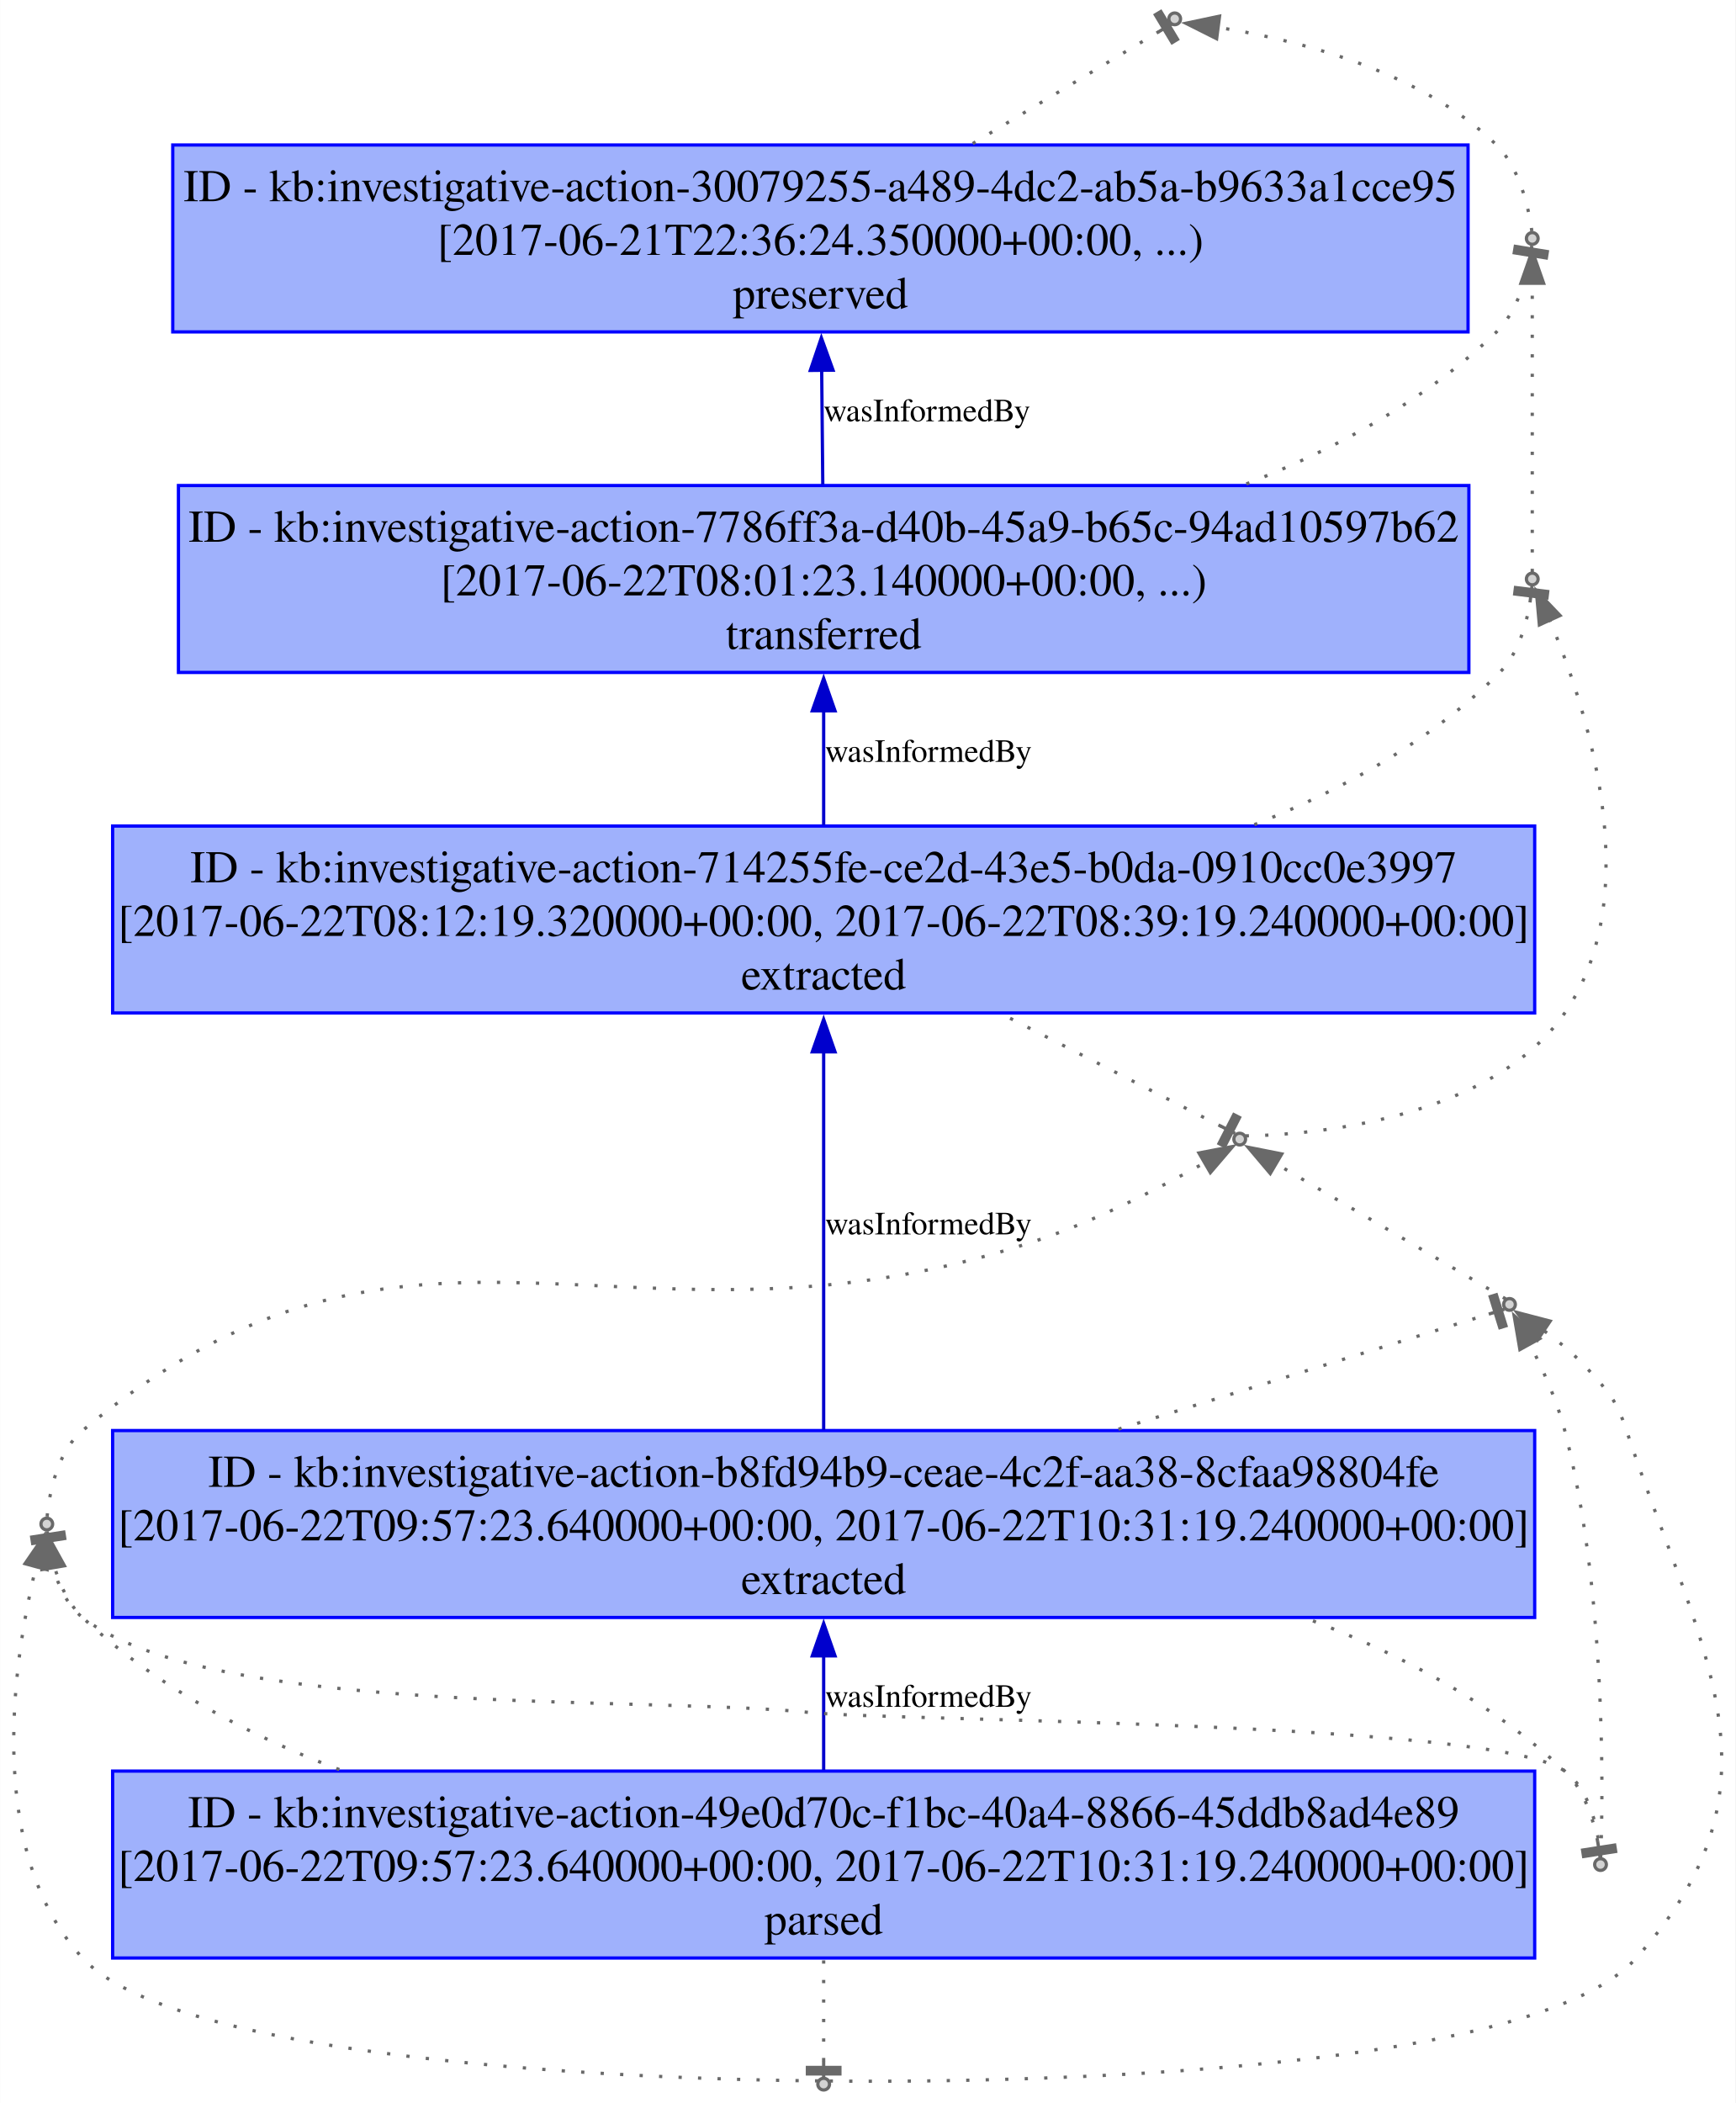
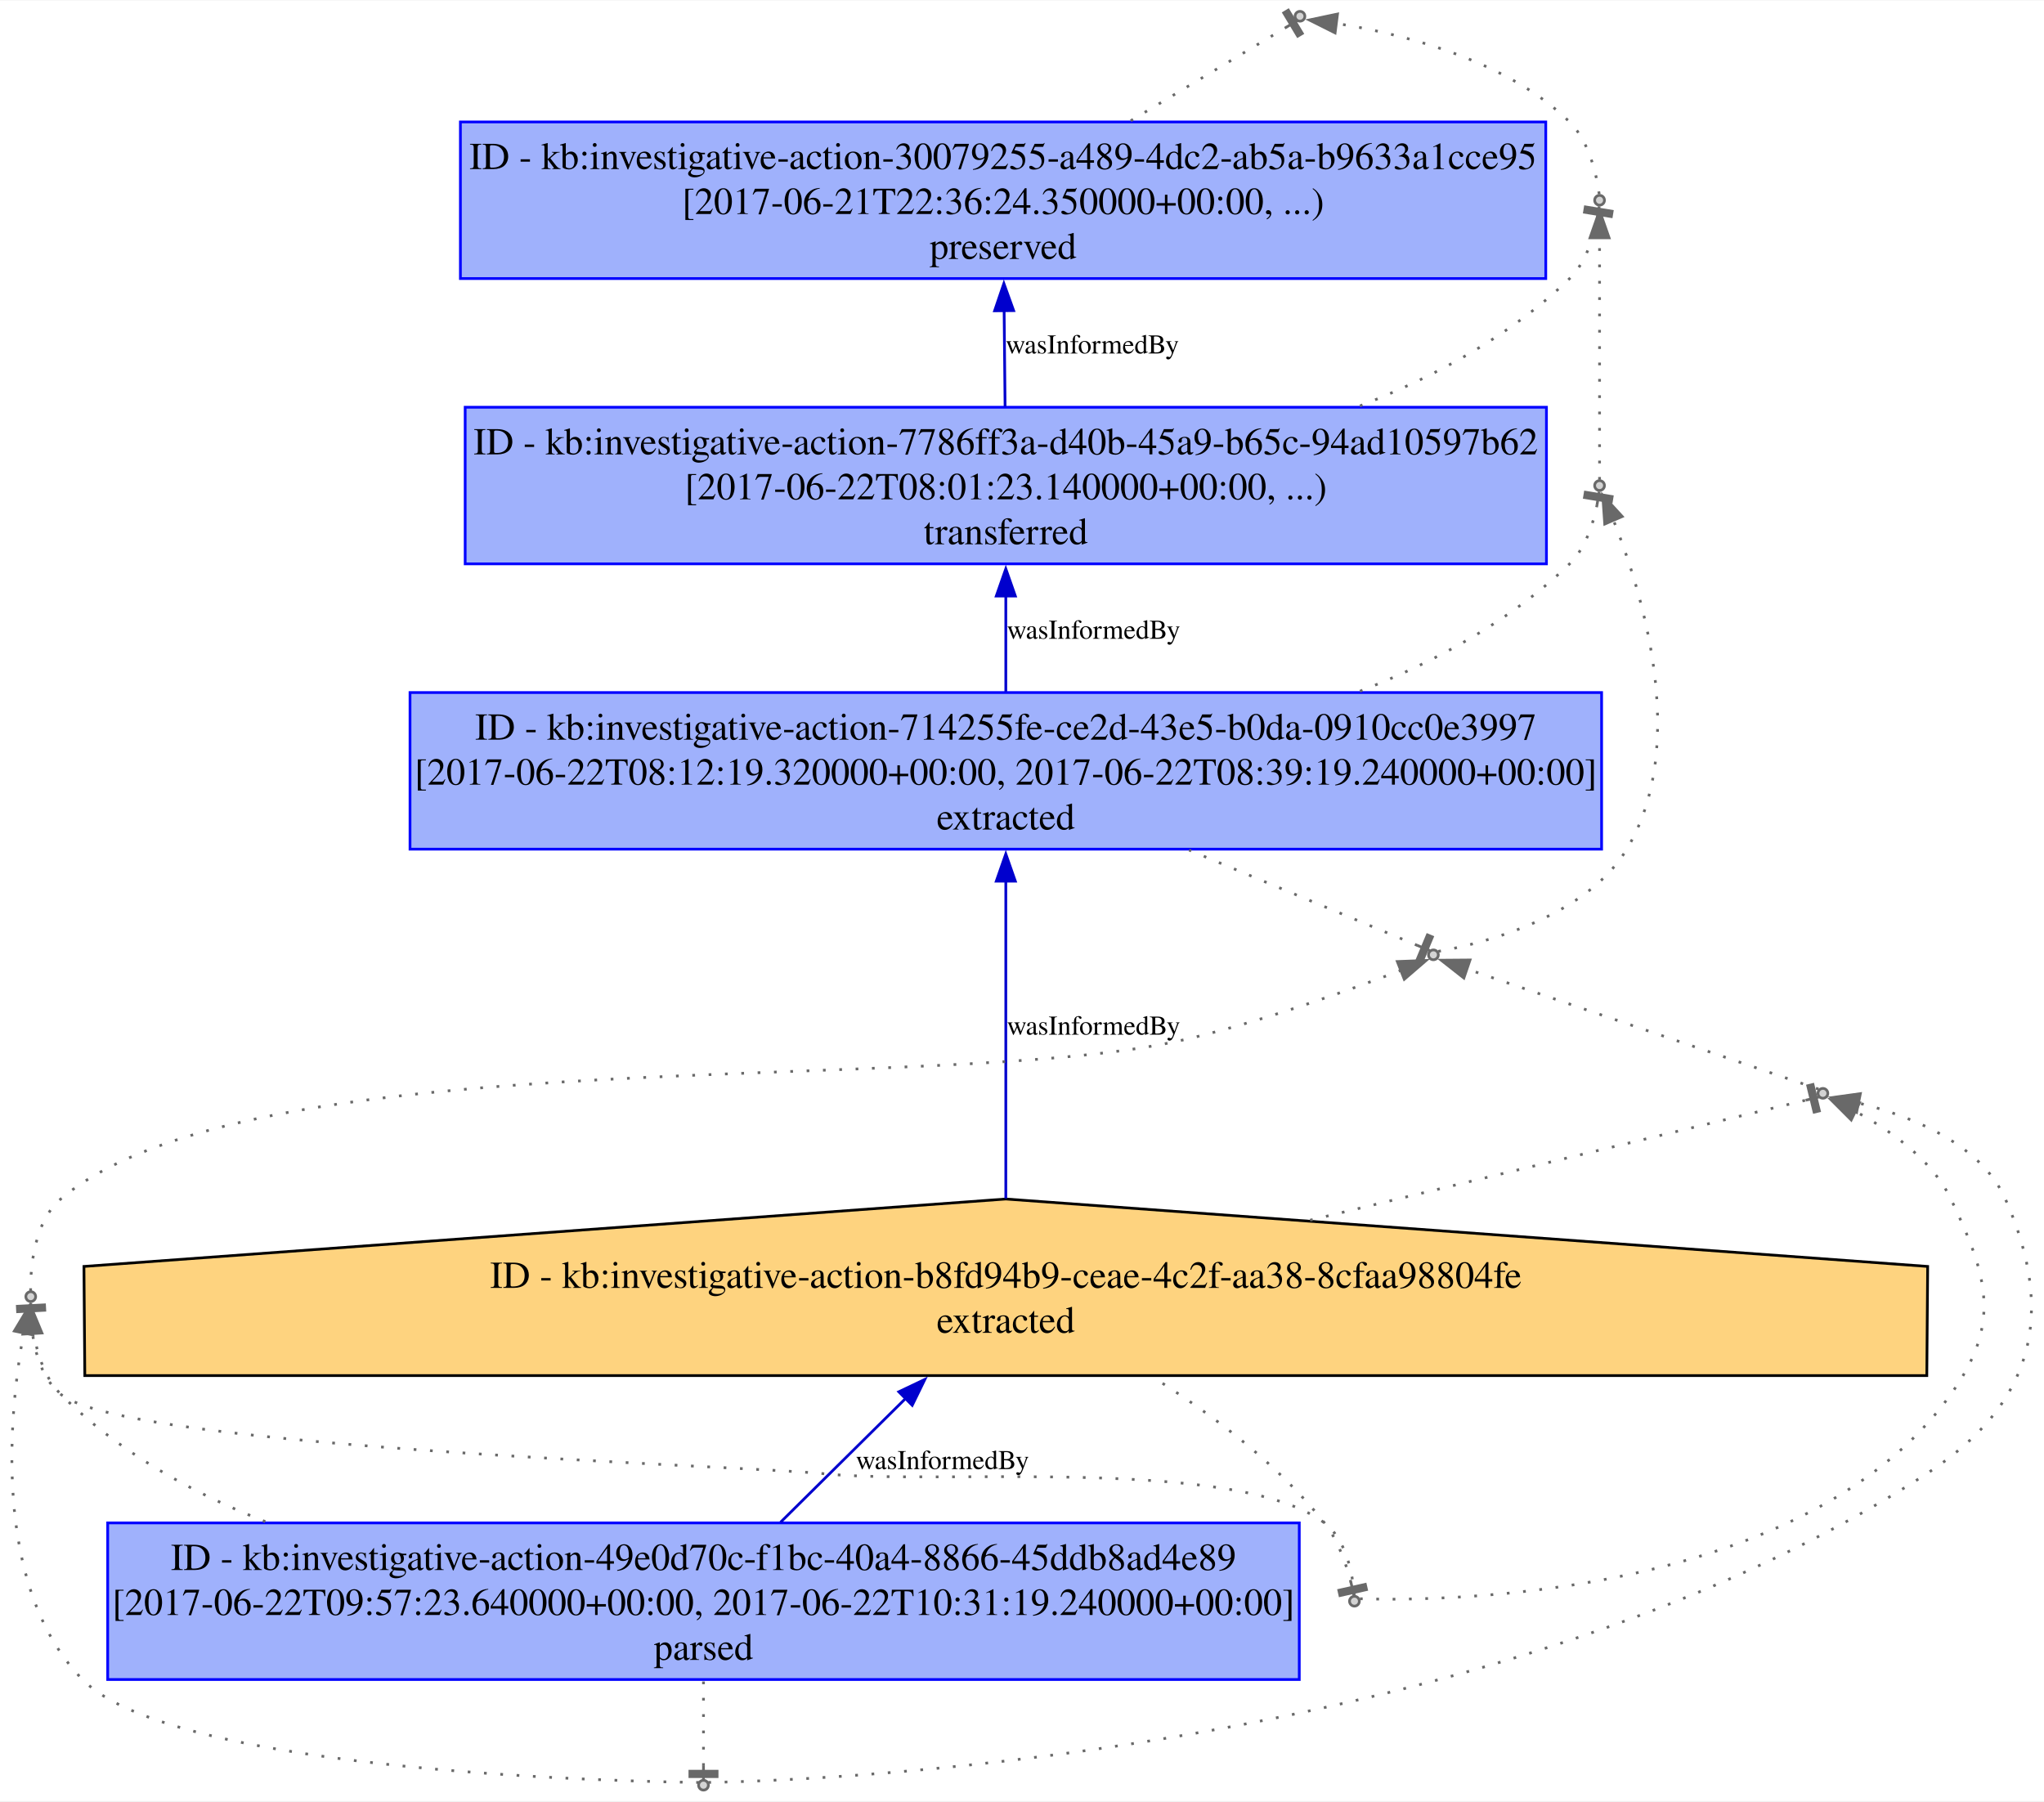
- <svg xmlns="http://www.w3.org/2000/svg" xmlns:xlink="http://www.w3.org/1999/xlink" width="534pt" height="647pt" viewBox="0.00 0.00 533.86 646.90">
-   <g id="graph0" class="graph" transform="scale(1 1) rotate(0) translate(4 642.9)">
-     <polygon fill="white" stroke="none" points="-4,4 -4,-642.9 529.86,-642.9 529.86,4 -4,4" />
+ <svg xmlns="http://www.w3.org/2000/svg" xmlns:xlink="http://www.w3.org/1999/xlink" width="750pt" height="661pt" viewBox="0.00 0.00 750.47 661.07">
+   <g id="graph0" class="graph" transform="scale(1 1) rotate(0) translate(4 657.07)">
+     <polygon fill="white" stroke="none" points="-4,4 -4,-657.07 746.47,-657.07 746.47,4 -4,4" />
    <g id="node1" class="node">
      <g id="a_node1">
+         <a xlink:title="ID - http://example.org/kb/investigative-action-b8fd94b9-ceae-4c2f-aa38-8cfaa98804fe">
+           <polygon fill="#fed37f" stroke="black" points="703.76,-192.26 365.29,-217.02 26.82,-192.26 27.14,-152.19 703.44,-152.19 703.76,-192.26" />
+           <text text-anchor="middle" x="365.29" y="-184.39" font-family="Times,serif" font-size="14.00">ID - kb:investigative-action-b8fd94b9-ceae-4c2f-aa38-8cfaa98804fe</text>
+           <text text-anchor="middle" x="365.29" y="-167.89" font-family="Times,serif" font-size="14.00">extracted</text>
+         </a>
+       </g>
+     </g>
+     <g id="node4" class="node">
+       <g id="a_node4">
+         <a xlink:title="ID - http://example.org/kb/investigative-action-714255fe-ce2d-43e5-b0da-0910cc0e3997">
+           <polygon fill="#9fb1fc" stroke="#0000ff" points="584.04,-402.97 146.54,-402.97 146.54,-345.47 584.04,-345.47 584.04,-402.97" />
+           <text text-anchor="middle" x="365.29" y="-385.67" font-family="Times,serif" font-size="14.00">ID - kb:investigative-action-714255fe-ce2d-43e5-b0da-0910cc0e3997</text>
+           <text text-anchor="middle" x="365.29" y="-369.17" font-family="Times,serif" font-size="14.00">[2017-06-22T08:12:19.320000+00:00, 2017-06-22T08:39:19.240000+00:00]</text>
+           <text text-anchor="middle" x="365.29" y="-352.67" font-family="Times,serif" font-size="14.00">extracted</text>
+         </a>
+       </g>
+     </g>
+     <g id="edge4" class="edge">
+       <path fill="none" stroke="#0000cd" d="M365.29,-217.22C365.29,-250.18 365.29,-299.45 365.29,-333.77" />
+       <polygon fill="#0000cd" stroke="#0000cd" points="361.79,-333.72 365.29,-343.72 368.79,-333.72 361.79,-333.72" />
+       <text text-anchor="middle" x="397.54" y="-277.37" font-family="Times,serif" font-size="10.00">wasInformedBy</text>
+     </g>
+     <g id="node9" class="node">
+       <g id="a_node9">
+         <a xlink:title="ID - http://example.org/kb/Start-374045d8-e8c6-59fc-bf64-650ed2e63e93&#10;&#10;2017-06-22T09:57:23.640000+00:00&#10;&#10;Start of http://example.org/kb/investigative-action-b8fd94b9-ceae-4c2f-aa38-8cfaa98804fe">
+           <ellipse fill="lightgray" stroke="dimgray" cx="665.29" cy="-255.82" rx="1.8" ry="1.8" />
+         </a>
+       </g>
+     </g>
+     <g id="edge9" class="edge">
+       <path fill="none" stroke="dimgray" stroke-dasharray="1,5" d="M477,-209.23C549.79,-226.86 635.48,-247.6 659.03,-253.31" />
+       <polygon fill="dimgray" stroke="dimgray" points="664.01,-249.37 661.65,-259.09 659.71,-258.61 662.06,-248.9 664.01,-249.37" />
+       <polyline fill="none" stroke="dimgray" points="663.8,-254.46 658.94,-253.28" />
+     </g>
+     <g id="node2" class="node">
+       <g id="a_node2">
        <a xlink:title="ID - http://example.org/kb/investigative-action-30079255-a489-4dc2-ab5a-b9633a1cce95">
-           <polygon fill="#9fb1fc" stroke="#0000ff" points="447.62,-598.3 49.12,-598.3 49.12,-540.8 447.62,-540.8 447.62,-598.3" />
-           <text text-anchor="middle" x="248.37" y="-581" font-family="Times,serif" font-size="14.00">ID - kb:investigative-action-30079255-a489-4dc2-ab5a-b9633a1cce95</text>
-           <text text-anchor="middle" x="248.37" y="-564.5" font-family="Times,serif" font-size="14.00">[2017-06-21T22:36:24.350000+00:00, ...)</text>
-           <text text-anchor="middle" x="248.37" y="-548" font-family="Times,serif" font-size="14.00">preserved</text>
+           <polygon fill="#9fb1fc" stroke="#0000ff" points="563.54,-612.47 165.04,-612.47 165.04,-554.97 563.54,-554.97 563.54,-612.47" />
+           <text text-anchor="middle" x="364.29" y="-595.17" font-family="Times,serif" font-size="14.00">ID - kb:investigative-action-30079255-a489-4dc2-ab5a-b9633a1cce95</text>
+           <text text-anchor="middle" x="364.29" y="-578.67" font-family="Times,serif" font-size="14.00">[2017-06-21T22:36:24.350000+00:00, ...)</text>
+           <text text-anchor="middle" x="364.29" y="-562.17" font-family="Times,serif" font-size="14.00">preserved</text>
        </a>
      </g>
    </g>
    <g id="node10" class="node">
      <g id="a_node10">
-         <a xlink:title="Start of http://example.org/kb/investigative-action-30079255-a489-4dc2-ab5a-b9633a1cce95">
-           <ellipse fill="lightgray" stroke="dimgray" cx="357.37" cy="-637.1" rx="1.8" ry="1.8" />
+         <a xlink:title="ID - http://example.org/kb/Start-9e0e52fc-16d6-5536-ab0c-d9728e2f35b8&#10;&#10;2017-06-21T22:36:24.350000+00:00&#10;&#10;Start of http://example.org/kb/investigative-action-30079255-a489-4dc2-ab5a-b9633a1cce95">
+           <ellipse fill="lightgray" stroke="dimgray" cx="473.29" cy="-651.27" rx="1.8" ry="1.8" />
        </a>
      </g>
    </g>
    <g id="edge11" class="edge">
-       <path fill="none" stroke="dimgray" stroke-dasharray="1,5" d="M295.23,-598.73C317.82,-612.31 342.2,-626.97 352.42,-633.12" />
-       <polygon fill="dimgray" stroke="dimgray" points="358.26,-630.8 353.11,-639.37 351.4,-638.34 356.55,-629.77 358.26,-630.8" />
-       <polyline fill="none" stroke="dimgray" points="356.54,-635.6 352.26,-633.02" />
-     </g>
-     <g id="node2" class="node">
-       <g id="a_node2">
+       <path fill="none" stroke="dimgray" stroke-dasharray="1,5" d="M411.15,-612.9C433.74,-626.49 458.11,-641.14 468.34,-647.29" />
+       <polygon fill="dimgray" stroke="dimgray" points="474.18,-644.97 469.02,-653.54 467.31,-652.51 472.46,-643.94 474.18,-644.97" />
+       <polyline fill="none" stroke="dimgray" points="472.46,-649.77 468.17,-647.19" />
+     </g>
+     <g id="node3" class="node">
+       <g id="a_node3">
        <a xlink:title="ID - http://example.org/kb/investigative-action-49e0d70c-f1bc-40a4-8866-45ddb8ad4e89">
-           <polygon fill="#9fb1fc" stroke="#0000ff" points="468.12,-98.1 30.62,-98.1 30.62,-40.6 468.12,-40.6 468.12,-98.1" />
-           <text text-anchor="middle" x="249.37" y="-80.8" font-family="Times,serif" font-size="14.00">ID - kb:investigative-action-49e0d70c-f1bc-40a4-8866-45ddb8ad4e89</text>
-           <text text-anchor="middle" x="249.37" y="-64.3" font-family="Times,serif" font-size="14.00">[2017-06-22T09:57:23.640000+00:00, 2017-06-22T10:31:19.240000+00:00]</text>
-           <text text-anchor="middle" x="249.37" y="-47.8" font-family="Times,serif" font-size="14.00">parsed</text>
-         </a>
-       </g>
+           <polygon fill="#9fb1fc" stroke="#0000ff" points="473.04,-98.1 35.54,-98.1 35.54,-40.6 473.04,-40.6 473.04,-98.1" />
+           <text text-anchor="middle" x="254.29" y="-80.8" font-family="Times,serif" font-size="14.00">ID - kb:investigative-action-49e0d70c-f1bc-40a4-8866-45ddb8ad4e89</text>
+           <text text-anchor="middle" x="254.29" y="-64.3" font-family="Times,serif" font-size="14.00">[2017-06-22T09:57:23.640000+00:00, 2017-06-22T10:31:19.240000+00:00]</text>
+           <text text-anchor="middle" x="254.29" y="-47.8" font-family="Times,serif" font-size="14.00">parsed</text>
+         </a>
+       </g>
+     </g>
+     <g id="edge1" class="edge">
+       <path fill="none" stroke="#0000cd" d="M282.59,-98.35C296.57,-112.19 313.61,-129.05 328.58,-143.87" />
+       <polygon fill="#0000cd" stroke="#0000cd" points="326.01,-146.24 335.58,-150.79 330.93,-141.27 326.01,-146.24" />
+       <text text-anchor="middle" x="342.04" y="-117.85" font-family="Times,serif" font-size="10.00">wasInformedBy</text>
+     </g>
+     <g id="node11" class="node">
+       <g id="a_node11">
+         <a xlink:title="ID - http://example.org/kb/Start-a2131571-c0fa-5fd0-97d6-777208d72098&#10;&#10;2017-06-22T09:57:23.640000+00:00&#10;&#10;Start of http://example.org/kb/investigative-action-49e0d70c-f1bc-40a4-8866-45ddb8ad4e89">
+           <ellipse fill="lightgray" stroke="dimgray" cx="7.29" cy="-181.19" rx="1.8" ry="1.8" />
+         </a>
+       </g>
+     </g>
+     <g id="edge14" class="edge">
+       <path fill="none" stroke="dimgray" stroke-dasharray="1,5" d="M93.42,-98.57C65.66,-109.45 39.09,-124.51 18.29,-145.35 10.43,-153.22 8.18,-166.65 7.54,-174.33" />
+       <polygon fill="dimgray" stroke="dimgray" points="12.34,-178.16 2.36,-177.64 2.46,-175.64 12.45,-176.17 12.34,-178.16" />
+       <polyline fill="none" stroke="dimgray" points="7.3,-178.9 7.56,-173.91" />
    </g>
    <g id="node5" class="node">
      <g id="a_node5">
-         <a xlink:title="ID - http://example.org/kb/investigative-action-b8fd94b9-ceae-4c2f-aa38-8cfaa98804fe">
-           <polygon fill="#9fb1fc" stroke="#0000ff" points="468.12,-202.85 30.62,-202.85 30.62,-145.35 468.12,-145.35 468.12,-202.85" />
-           <text text-anchor="middle" x="249.37" y="-185.55" font-family="Times,serif" font-size="14.00">ID - kb:investigative-action-b8fd94b9-ceae-4c2f-aa38-8cfaa98804fe</text>
-           <text text-anchor="middle" x="249.37" y="-169.05" font-family="Times,serif" font-size="14.00">[2017-06-22T09:57:23.640000+00:00, 2017-06-22T10:31:19.240000+00:00]</text>
-           <text text-anchor="middle" x="249.37" y="-152.55" font-family="Times,serif" font-size="14.00">extracted</text>
-         </a>
-       </g>
-     </g>
-     <g id="edge1" class="edge">
-       <path fill="none" stroke="#0000cd" d="M249.37,-98.43C249.37,-109.3 249.37,-121.94 249.37,-133.7" />
-       <polygon fill="#0000cd" stroke="#0000cd" points="245.87,-133.54 249.37,-143.54 252.87,-133.54 245.87,-133.54" />
-       <text text-anchor="middle" x="281.62" y="-117.85" font-family="Times,serif" font-size="10.00">wasInformedBy</text>
-     </g>
-     <g id="node11" class="node">
-       <g id="a_node11">
-         <a xlink:title="Start of http://example.org/kb/investigative-action-49e0d70c-f1bc-40a4-8866-45ddb8ad4e89">
-           <ellipse fill="lightgray" stroke="dimgray" cx="10.37" cy="-174.1" rx="1.8" ry="1.8" />
-         </a>
-       </g>
-     </g>
-     <g id="edge14" class="edge">
-       <path fill="none" stroke="dimgray" stroke-dasharray="1,5" d="M100.36,-98.56C71.57,-109.43 43.52,-124.49 21.37,-145.35 15.26,-151.11 12.48,-160.69 11.26,-166.95" />
-       <polygon fill="dimgray" stroke="dimgray" points="15.59,-171.62 5.71,-170.08 6.02,-168.11 15.9,-169.65 15.59,-171.62" />
-       <polyline fill="none" stroke="dimgray" points="10.5,-171.84 11.27,-166.9" />
-     </g>
-     <g id="node3" class="node">
-       <g id="a_node3">
-         <a xlink:title="ID - http://example.org/kb/investigative-action-714255fe-ce2d-43e5-b0da-0910cc0e3997">
-           <polygon fill="#9fb1fc" stroke="#0000ff" points="468.12,-388.8 30.62,-388.8 30.62,-331.3 468.12,-331.3 468.12,-388.8" />
-           <text text-anchor="middle" x="249.37" y="-371.5" font-family="Times,serif" font-size="14.00">ID - kb:investigative-action-714255fe-ce2d-43e5-b0da-0910cc0e3997</text>
-           <text text-anchor="middle" x="249.37" y="-355" font-family="Times,serif" font-size="14.00">[2017-06-22T08:12:19.320000+00:00, 2017-06-22T08:39:19.240000+00:00]</text>
-           <text text-anchor="middle" x="249.37" y="-338.5" font-family="Times,serif" font-size="14.00">extracted</text>
-         </a>
-       </g>
-     </g>
-     <g id="node4" class="node">
-       <g id="a_node4">
        <a xlink:title="ID - http://example.org/kb/investigative-action-7786ff3a-d40b-45a9-b65c-94ad10597b62">
-           <polygon fill="#9fb1fc" stroke="#0000ff" points="447.87,-493.55 50.87,-493.55 50.87,-436.05 447.87,-436.05 447.87,-493.55" />
-           <text text-anchor="middle" x="249.37" y="-476.25" font-family="Times,serif" font-size="14.00">ID - kb:investigative-action-7786ff3a-d40b-45a9-b65c-94ad10597b62</text>
-           <text text-anchor="middle" x="249.37" y="-459.75" font-family="Times,serif" font-size="14.00">[2017-06-22T08:01:23.140000+00:00, ...)</text>
-           <text text-anchor="middle" x="249.37" y="-443.25" font-family="Times,serif" font-size="14.00">transferred</text>
+           <polygon fill="#9fb1fc" stroke="#0000ff" points="563.79,-507.72 166.79,-507.72 166.79,-450.22 563.79,-450.22 563.79,-507.72" />
+           <text text-anchor="middle" x="365.29" y="-490.42" font-family="Times,serif" font-size="14.00">ID - kb:investigative-action-7786ff3a-d40b-45a9-b65c-94ad10597b62</text>
+           <text text-anchor="middle" x="365.29" y="-473.92" font-family="Times,serif" font-size="14.00">[2017-06-22T08:01:23.140000+00:00, ...)</text>
+           <text text-anchor="middle" x="365.29" y="-457.42" font-family="Times,serif" font-size="14.00">transferred</text>
        </a>
      </g>
    </g>
    <g id="edge2" class="edge">
-       <path fill="none" stroke="#0000cd" d="M249.37,-389.13C249.37,-400 249.37,-412.64 249.37,-424.4" />
-       <polygon fill="#0000cd" stroke="#0000cd" points="245.87,-424.24 249.37,-434.24 252.87,-424.24 245.87,-424.24" />
-       <text text-anchor="middle" x="281.62" y="-408.55" font-family="Times,serif" font-size="10.00">wasInformedBy</text>
+       <path fill="none" stroke="#0000cd" d="M365.29,-403.3C365.29,-414.17 365.29,-426.81 365.29,-438.57" />
+       <polygon fill="#0000cd" stroke="#0000cd" points="361.79,-438.41 365.29,-448.41 368.79,-438.41 361.79,-438.41" />
+       <text text-anchor="middle" x="397.54" y="-422.72" font-family="Times,serif" font-size="10.00">wasInformedBy</text>
    </g>
    <g id="node13" class="node">
      <g id="a_node13">
-         <a xlink:title="Start of http://example.org/kb/investigative-action-714255fe-ce2d-43e5-b0da-0910cc0e3997">
-           <ellipse fill="lightgray" stroke="dimgray" cx="467.37" cy="-464.8" rx="1.8" ry="1.8" />
+         <a xlink:title="ID - http://example.org/kb/Start-e4a6a525-e2d0-5cea-a868-cf883f517ea5&#10;&#10;2017-06-22T08:12:19.320000+00:00&#10;&#10;Start of http://example.org/kb/investigative-action-714255fe-ce2d-43e5-b0da-0910cc0e3997">
+           <ellipse fill="lightgray" stroke="dimgray" cx="583.29" cy="-478.97" rx="1.8" ry="1.8" />
        </a>
      </g>
    </g>
    <g id="edge18" class="edge">
-       <path fill="none" stroke="dimgray" stroke-dasharray="1,5" d="M381.86,-389.22C409.51,-400.13 436.54,-415.22 457.37,-436.05 463.24,-441.92 465.69,-451.47 466.69,-457.7" />
-       <polygon fill="dimgray" stroke="dimgray" points="472.13,-460.95 462.21,-462.17 461.96,-460.19 471.89,-458.96 472.13,-460.95" />
-       <polyline fill="none" stroke="dimgray" points="467.29,-462.55 466.68,-457.59" />
+       <path fill="none" stroke="dimgray" stroke-dasharray="1,5" d="M495.32,-403.46C523.32,-414.38 550.9,-429.45 572.29,-450.22 578.31,-456.07 581.12,-465.63 582.37,-471.86" />
+       <polygon fill="dimgray" stroke="dimgray" points="587.93,-474.93 578.06,-476.54 577.74,-474.56 587.61,-472.96 587.93,-474.93" />
+       <polyline fill="none" stroke="dimgray" points="583.16,-476.72 582.35,-471.79" />
    </g>
    <g id="edge3" class="edge">
-       <path fill="none" stroke="#0000cd" d="M249.1,-493.88C249,-504.75 248.87,-517.39 248.76,-529.15" />
-       <polygon fill="#0000cd" stroke="#0000cd" points="245.26,-528.96 248.66,-538.99 252.26,-529.03 245.26,-528.96" />
-       <text text-anchor="middle" x="281.15" y="-513.3" font-family="Times,serif" font-size="10.00">wasInformedBy</text>
+       <path fill="none" stroke="#0000cd" d="M365.02,-508.05C364.91,-518.92 364.79,-531.56 364.67,-543.32" />
+       <polygon fill="#0000cd" stroke="#0000cd" points="361.17,-543.13 364.58,-553.16 368.17,-543.2 361.17,-543.13" />
+       <text text-anchor="middle" x="397.07" y="-527.47" font-family="Times,serif" font-size="10.00">wasInformedBy</text>
    </g>
    <g id="node12" class="node">
      <g id="a_node12">
-         <a xlink:title="Start of http://example.org/kb/investigative-action-7786ff3a-d40b-45a9-b65c-94ad10597b62">
-           <ellipse fill="lightgray" stroke="dimgray" cx="467.37" cy="-569.55" rx="1.8" ry="1.8" />
+         <a xlink:title="ID - http://example.org/kb/Start-b80b4d9a-9047-557c-b253-de62930afbc0&#10;&#10;2017-06-22T08:01:23.140000+00:00&#10;&#10;Start of http://example.org/kb/investigative-action-7786ff3a-d40b-45a9-b65c-94ad10597b62">
+           <ellipse fill="lightgray" stroke="dimgray" cx="583.29" cy="-583.72" rx="1.8" ry="1.8" />
        </a>
      </g>
    </g>
    <g id="edge16" class="edge">
-       <path fill="none" stroke="dimgray" stroke-dasharray="1,5" d="M379.41,-494.04C407.41,-504.96 434.98,-520.03 456.37,-540.8 462.4,-546.65 465.2,-556.21 466.45,-562.44" />
-       <polygon fill="dimgray" stroke="dimgray" points="472.02,-565.51 462.15,-567.12 461.82,-565.14 471.7,-563.54 472.02,-565.51" />
-       <polyline fill="none" stroke="dimgray" points="467.24,-567.3 466.44,-562.37" />
-     </g>
-     <g id="edge4" class="edge">
-       <path fill="none" stroke="#0000cd" d="M249.37,-203.04C249.37,-234.1 249.37,-284.51 249.37,-319.59" />
-       <polygon fill="#0000cd" stroke="#0000cd" points="245.87,-319.34 249.37,-329.34 252.87,-319.34 245.87,-319.34" />
-       <text text-anchor="middle" x="281.62" y="-263.2" font-family="Times,serif" font-size="10.00">wasInformedBy</text>
-     </g>
-     <g id="node9" class="node">
-       <g id="a_node9">
-         <a xlink:title="Start of http://example.org/kb/investigative-action-b8fd94b9-ceae-4c2f-aa38-8cfaa98804fe">
-           <ellipse fill="lightgray" stroke="dimgray" cx="460.37" cy="-241.65" rx="1.8" ry="1.8" />
-         </a>
-       </g>
-     </g>
-     <g id="edge9" class="edge">
-       <path fill="none" stroke="dimgray" stroke-dasharray="1,5" d="M340.08,-203.28C386.65,-217.74 437.13,-233.43 454.28,-238.76" />
-       <polygon fill="dimgray" stroke="dimgray" points="459.3,-235.08 456.33,-244.63 454.42,-244.04 457.39,-234.49 459.3,-235.08" />
-       <polyline fill="none" stroke="dimgray" points="458.77,-240.15 453.99,-238.67" />
+       <path fill="none" stroke="dimgray" stroke-dasharray="1,5" d="M495.32,-508.21C523.32,-519.13 550.9,-534.2 572.29,-554.97 578.31,-560.82 581.12,-570.38 582.37,-576.61" />
+       <polygon fill="dimgray" stroke="dimgray" points="587.93,-579.68 578.06,-581.29 577.74,-579.31 587.61,-577.71 587.93,-579.68" />
+       <polyline fill="none" stroke="dimgray" points="583.16,-581.47 582.35,-576.54" />
    </g>
    <g id="node6" class="node">
      <g id="a_node6">
-         <a xlink:title="End of http://example.org/kb/investigative-action-714255fe-ce2d-43e5-b0da-0910cc0e3997">
-           <ellipse fill="lightgray" stroke="dimgray" cx="377.37" cy="-292.5" rx="1.8" ry="1.8" />
+         <a xlink:title="ID - http://example.org/kb/End-23328962-f49d-5769-b82d-bef9369856ac&#10;&#10;2017-06-22T08:39:19.240000+00:00&#10;&#10;End of http://example.org/kb/investigative-action-714255fe-ce2d-43e5-b0da-0910cc0e3997">
+           <ellipse fill="lightgray" stroke="dimgray" cx="522.29" cy="-306.67" rx="1.8" ry="1.8" />
        </a>
      </g>
    </g>
    <g id="edge20" class="edge">
-       <path fill="none" stroke="dimgray" stroke-dasharray="1,5" d="M371.71,-296.4C359.77,-302.51 330.92,-317.29 304.24,-330.95" />
-       <polygon fill="dimgray" stroke="dimgray" points="372.77,-290.24 377.33,-299.14 375.55,-300.05 370.99,-291.15 372.77,-290.24" />
-       <polyline fill="none" stroke="dimgray" points="375.94,-294.24 371.49,-296.52" />
+       <path fill="none" stroke="dimgray" stroke-dasharray="1,5" d="M516.41,-310.12C502.49,-315.94 466.15,-331.11 432.6,-345.12" />
+       <polygon fill="dimgray" stroke="dimgray" points="518.08,-304.01 521.94,-313.24 520.09,-314.01 516.24,-304.78 518.08,-304.01" />
+       <polyline fill="none" stroke="dimgray" points="520.93,-308.24 516.32,-310.16" />
    </g>
    <g id="edge17" class="edge">
-       <path fill="none" stroke="dimgray" stroke-dasharray="1,5" d="M379.2,-293.5C390.66,-293.61 452.89,-295.88 477.37,-331.3 503.35,-368.88 483.15,-427.6 472.68,-452.27" />
-       <polygon fill="dimgray" stroke="dimgray" points="469.56,-450.67 468.61,-461.22 475.93,-453.57 469.56,-450.67" />
+       <path fill="none" stroke="dimgray" stroke-dasharray="1,5" d="M524.06,-307.95C533.39,-309.52 576.9,-318.17 593.29,-345.47 616.7,-384.45 598.13,-441.95 588.35,-466.34" />
+       <polygon fill="dimgray" stroke="dimgray" points="585.19,-464.84 584.45,-475.41 591.62,-467.61 585.19,-464.84" />
    </g>
    <g id="node7" class="node">
      <g id="a_node7">
-         <a xlink:title="End of http://example.org/kb/investigative-action-49e0d70c-f1bc-40a4-8866-45ddb8ad4e89">
-           <ellipse fill="lightgray" stroke="dimgray" cx="249.37" cy="-1.8" rx="1.8" ry="1.8" />
+         <a xlink:title="ID - http://example.org/kb/End-8def7942-680e-5e5a-bd9e-a0c2e035f52b&#10;&#10;2017-06-22T10:31:19.240000+00:00&#10;&#10;End of http://example.org/kb/investigative-action-49e0d70c-f1bc-40a4-8866-45ddb8ad4e89">
+           <ellipse fill="lightgray" stroke="dimgray" cx="254.29" cy="-1.8" rx="1.8" ry="1.8" />
        </a>
      </g>
    </g>
    <g id="edge19" class="edge">
-       <path fill="none" stroke="dimgray" stroke-dasharray="1,5" d="M249.37,-8.87C249.37,-16.04 249.37,-28.46 249.37,-40.11" />
-       <polygon fill="dimgray" stroke="dimgray" points="244.37,-4.94 254.37,-4.94 254.37,-6.94 244.37,-6.94 244.37,-4.94" />
-       <polyline fill="none" stroke="dimgray" points="249.37,-3.94 249.37,-8.94" />
+       <path fill="none" stroke="dimgray" stroke-dasharray="1,5" d="M254.29,-8.87C254.29,-16.04 254.29,-28.46 254.29,-40.11" />
+       <polygon fill="dimgray" stroke="dimgray" points="249.29,-4.94 259.29,-4.94 259.29,-6.94 249.29,-6.94 249.29,-4.94" />
+       <polyline fill="none" stroke="dimgray" points="254.29,-3.94 254.29,-8.94" />
    </g>
    <g id="edge7" class="edge">
-       <path fill="none" stroke="dimgray" stroke-dasharray="1,5" d="M251.22,-2.77C272.1,-2.49 463.95,-1.03 499.37,-40.6 547.48,-94.33 519.15,-134.42 496.37,-202.85 493.22,-212.33 491.07,-214.44 484.37,-221.85 480.42,-226.22 475.37,-230.35 470.92,-233.62" />
-       <polygon fill="dimgray" stroke="dimgray" points="468.98,-230.7 462.64,-239.19 472.89,-236.51 468.98,-230.7" />
+       <path fill="none" stroke="dimgray" stroke-dasharray="1,5" d="M256.07,-2.82C279.97,-3.15 538.79,-9.23 703.29,-116.1 742.42,-141.53 751.22,-174.36 732.29,-217.02 722.78,-238.44 694.84,-248.25 678.19,-252.31" />
+       <polygon fill="dimgray" stroke="dimgray" points="677.66,-248.85 668.56,-254.26 679.05,-255.71 677.66,-248.85" />
    </g>
    <g id="edge12" class="edge">
-       <path fill="none" stroke="dimgray" stroke-dasharray="1,5" d="M247.7,-2.81C228.72,-2.92 54.28,-4.9 21.37,-40.6 -9.72,-74.33 0.84,-135.55 7.11,-161.25" />
-       <polygon fill="dimgray" stroke="dimgray" points="3.66,-161.9 9.66,-170.63 10.42,-160.06 3.66,-161.9" />
+       <path fill="none" stroke="dimgray" stroke-dasharray="1,5" d="M252.62,-2.81C233.73,-3.01 60.12,-5.78 26.29,-40.6 -7.74,-75.63 -0.24,-140.94 4.7,-167.98" />
+       <polygon fill="dimgray" stroke="dimgray" points="1.25,-168.55 6.71,-177.63 8.1,-167.13 1.25,-168.55" />
    </g>
    <g id="node8" class="node">
      <g id="a_node8">
-         <a xlink:title="End of http://example.org/kb/investigative-action-b8fd94b9-ceae-4c2f-aa38-8cfaa98804fe">
-           <ellipse fill="lightgray" stroke="dimgray" cx="488.37" cy="-69.35" rx="1.8" ry="1.8" />
+         <a xlink:title="ID - http://example.org/kb/End-982645b4-3739-5fd9-8c9d-fb6555922622&#10;&#10;2017-06-22T10:31:19.240000+00:00&#10;&#10;End of http://example.org/kb/investigative-action-b8fd94b9-ceae-4c2f-aa38-8cfaa98804fe">
+           <ellipse fill="lightgray" stroke="dimgray" cx="493.29" cy="-69.35" rx="1.8" ry="1.8" />
        </a>
      </g>
    </g>
    <g id="edge21" class="edge">
-       <path fill="none" stroke="dimgray" stroke-dasharray="1,5" d="M487.49,-76.5C486.27,-82.76 483.49,-92.34 477.37,-98.1 455.23,-118.96 427.18,-134.02 398.39,-144.89" />
-       <polygon fill="dimgray" stroke="dimgray" points="483.16,-71.83 493.04,-73.37 492.73,-75.34 482.85,-73.8 483.16,-71.83" />
-       <polyline fill="none" stroke="dimgray" points="488.25,-71.61 487.48,-76.55" />
+       <path fill="none" stroke="dimgray" stroke-dasharray="1,5" d="M492.03,-76.16C490.51,-82.15 487.49,-91.51 482.29,-98.1 465.22,-119.72 440.96,-138.02 418.95,-151.82" />
+       <polygon fill="dimgray" stroke="dimgray" points="487.98,-71.41 497.73,-73.6 497.29,-75.55 487.54,-73.36 487.98,-71.41" />
+       <polyline fill="none" stroke="dimgray" points="493.08,-71.53 491.98,-76.41" />
    </g>
    <g id="edge8" class="edge">
-       <path fill="none" stroke="dimgray" stroke-dasharray="1,5" d="M488.42,-71.43C488.81,-80.85 491.11,-149.66 477.37,-202.85 474.93,-212.31 470.3,-222.37 466.48,-229.73" />
-       <polygon fill="dimgray" stroke="dimgray" points="463.57,-227.76 461.79,-238.2 469.7,-231.15 463.57,-227.76" />
+       <path fill="none" stroke="dimgray" stroke-dasharray="1,5" d="M495.32,-70.26C513.99,-69.6 656.45,-67.2 712.29,-145.35 730.81,-171.27 726.05,-188.29 712.29,-217.02 705.01,-232.22 688.29,-243.26 676.89,-249.35" />
+       <polygon fill="dimgray" stroke="dimgray" points="675.69,-246.04 668.2,-253.53 678.73,-252.35 675.69,-246.04" />
    </g>
    <g id="edge13" class="edge">
-       <path fill="none" stroke="dimgray" stroke-dasharray="1,5" d="M488.33,-71.44C488.08,-75.7 486.55,-91.33 477.37,-98.1 456.57,-113.45 271.09,-113.43 245.37,-116.1 195.44,-121.29 60.98,-114.51 21.37,-145.35 16.6,-149.07 13.89,-155.18 12.36,-160.72" />
-       <polygon fill="dimgray" stroke="dimgray" points="8.91,-160.09 10.69,-170.53 15.81,-161.26 8.91,-160.09" />
+       <path fill="none" stroke="dimgray" stroke-dasharray="1,5" d="M493.24,-71.43C492.97,-75.68 491.39,-91.24 482.29,-98.1 449.65,-122.69 339.94,-111.98 299.29,-116.1 268.06,-119.26 42.61,-125.51 18.29,-145.35 11.67,-150.75 8.97,-160.12 7.9,-167.78" />
+       <polygon fill="dimgray" stroke="dimgray" points="4.41,-167.41 7.33,-177.6 11.4,-167.82 4.41,-167.41" />
    </g>
    <g id="edge5" class="edge">
-       <path fill="none" stroke="dimgray" stroke-dasharray="1,5" d="M459.2,-243.34C451.61,-247.81 409.09,-272.83 388.53,-284.94" />
-       <polygon fill="dimgray" stroke="dimgray" points="386.77,-281.91 379.93,-290 390.32,-287.94 386.77,-281.91" />
+       <path fill="none" stroke="dimgray" stroke-dasharray="1,5" d="M663.68,-257.37C650.97,-261.71 566.22,-290.66 534.36,-301.55" />
+       <polygon fill="dimgray" stroke="dimgray" points="533.47,-298.15 525.14,-304.7 535.73,-304.78 533.47,-298.15" />
    </g>
    <g id="edge6" class="edge">
-       <path fill="none" stroke="dimgray" stroke-dasharray="1,5" d="M10.47,-176.4C10.86,-180.85 12.78,-195.68 21.37,-202.85 123.7,-288.18 189.07,-219.03 315.37,-261.45 334.28,-267.8 354.86,-278.63 366.92,-285.41" />
-       <polygon fill="dimgray" stroke="dimgray" points="364.82,-288.24 375.23,-290.23 368.34,-282.18 364.82,-288.24" />
+       <path fill="none" stroke="dimgray" stroke-dasharray="1,5" d="M7.25,-183.25C7.16,-188.05 7.45,-207.84 18.29,-217.02 89.01,-276.95 341.03,-254.49 431.29,-275.62 460.36,-282.43 493.38,-294.45 510.54,-301.04" />
+       <polygon fill="dimgray" stroke="dimgray" points="509.03,-304.21 519.62,-304.61 511.59,-297.69 509.03,-304.21" />
    </g>
    <g id="edge10" class="edge">
-       <path fill="none" stroke="dimgray" stroke-dasharray="1,5" d="M467.24,-571.79C466.69,-576.09 464.34,-590.43 456.37,-598.3 432.26,-622.11 391.6,-631.22 370.69,-634.47" />
-       <polygon fill="dimgray" stroke="dimgray" points="370.27,-630.99 360.8,-635.74 371.17,-637.93 370.27,-630.99" />
+       <path fill="none" stroke="dimgray" stroke-dasharray="1,5" d="M583.15,-585.97C582.61,-590.26 580.25,-604.61 572.29,-612.47 548.18,-636.28 507.52,-645.39 486.6,-648.64" />
+       <polygon fill="dimgray" stroke="dimgray" points="486.19,-645.16 476.71,-649.91 487.08,-652.1 486.19,-645.16" />
    </g>
    <g id="edge15" class="edge">
-       <path fill="none" stroke="dimgray" stroke-dasharray="1,5" d="M467.37,-466.95C467.37,-475.6 467.37,-530.65 467.37,-555.91" />
-       <polygon fill="dimgray" stroke="dimgray" points="463.87,-555.76 467.37,-565.76 470.87,-555.76 463.87,-555.76" />
+       <path fill="none" stroke="dimgray" stroke-dasharray="1,5" d="M583.29,-481.12C583.29,-489.77 583.29,-544.82 583.29,-570.08" />
+       <polygon fill="dimgray" stroke="dimgray" points="579.79,-569.93 583.29,-579.93 586.79,-569.93 579.79,-569.93" />
    </g>
  </g>
</svg>
